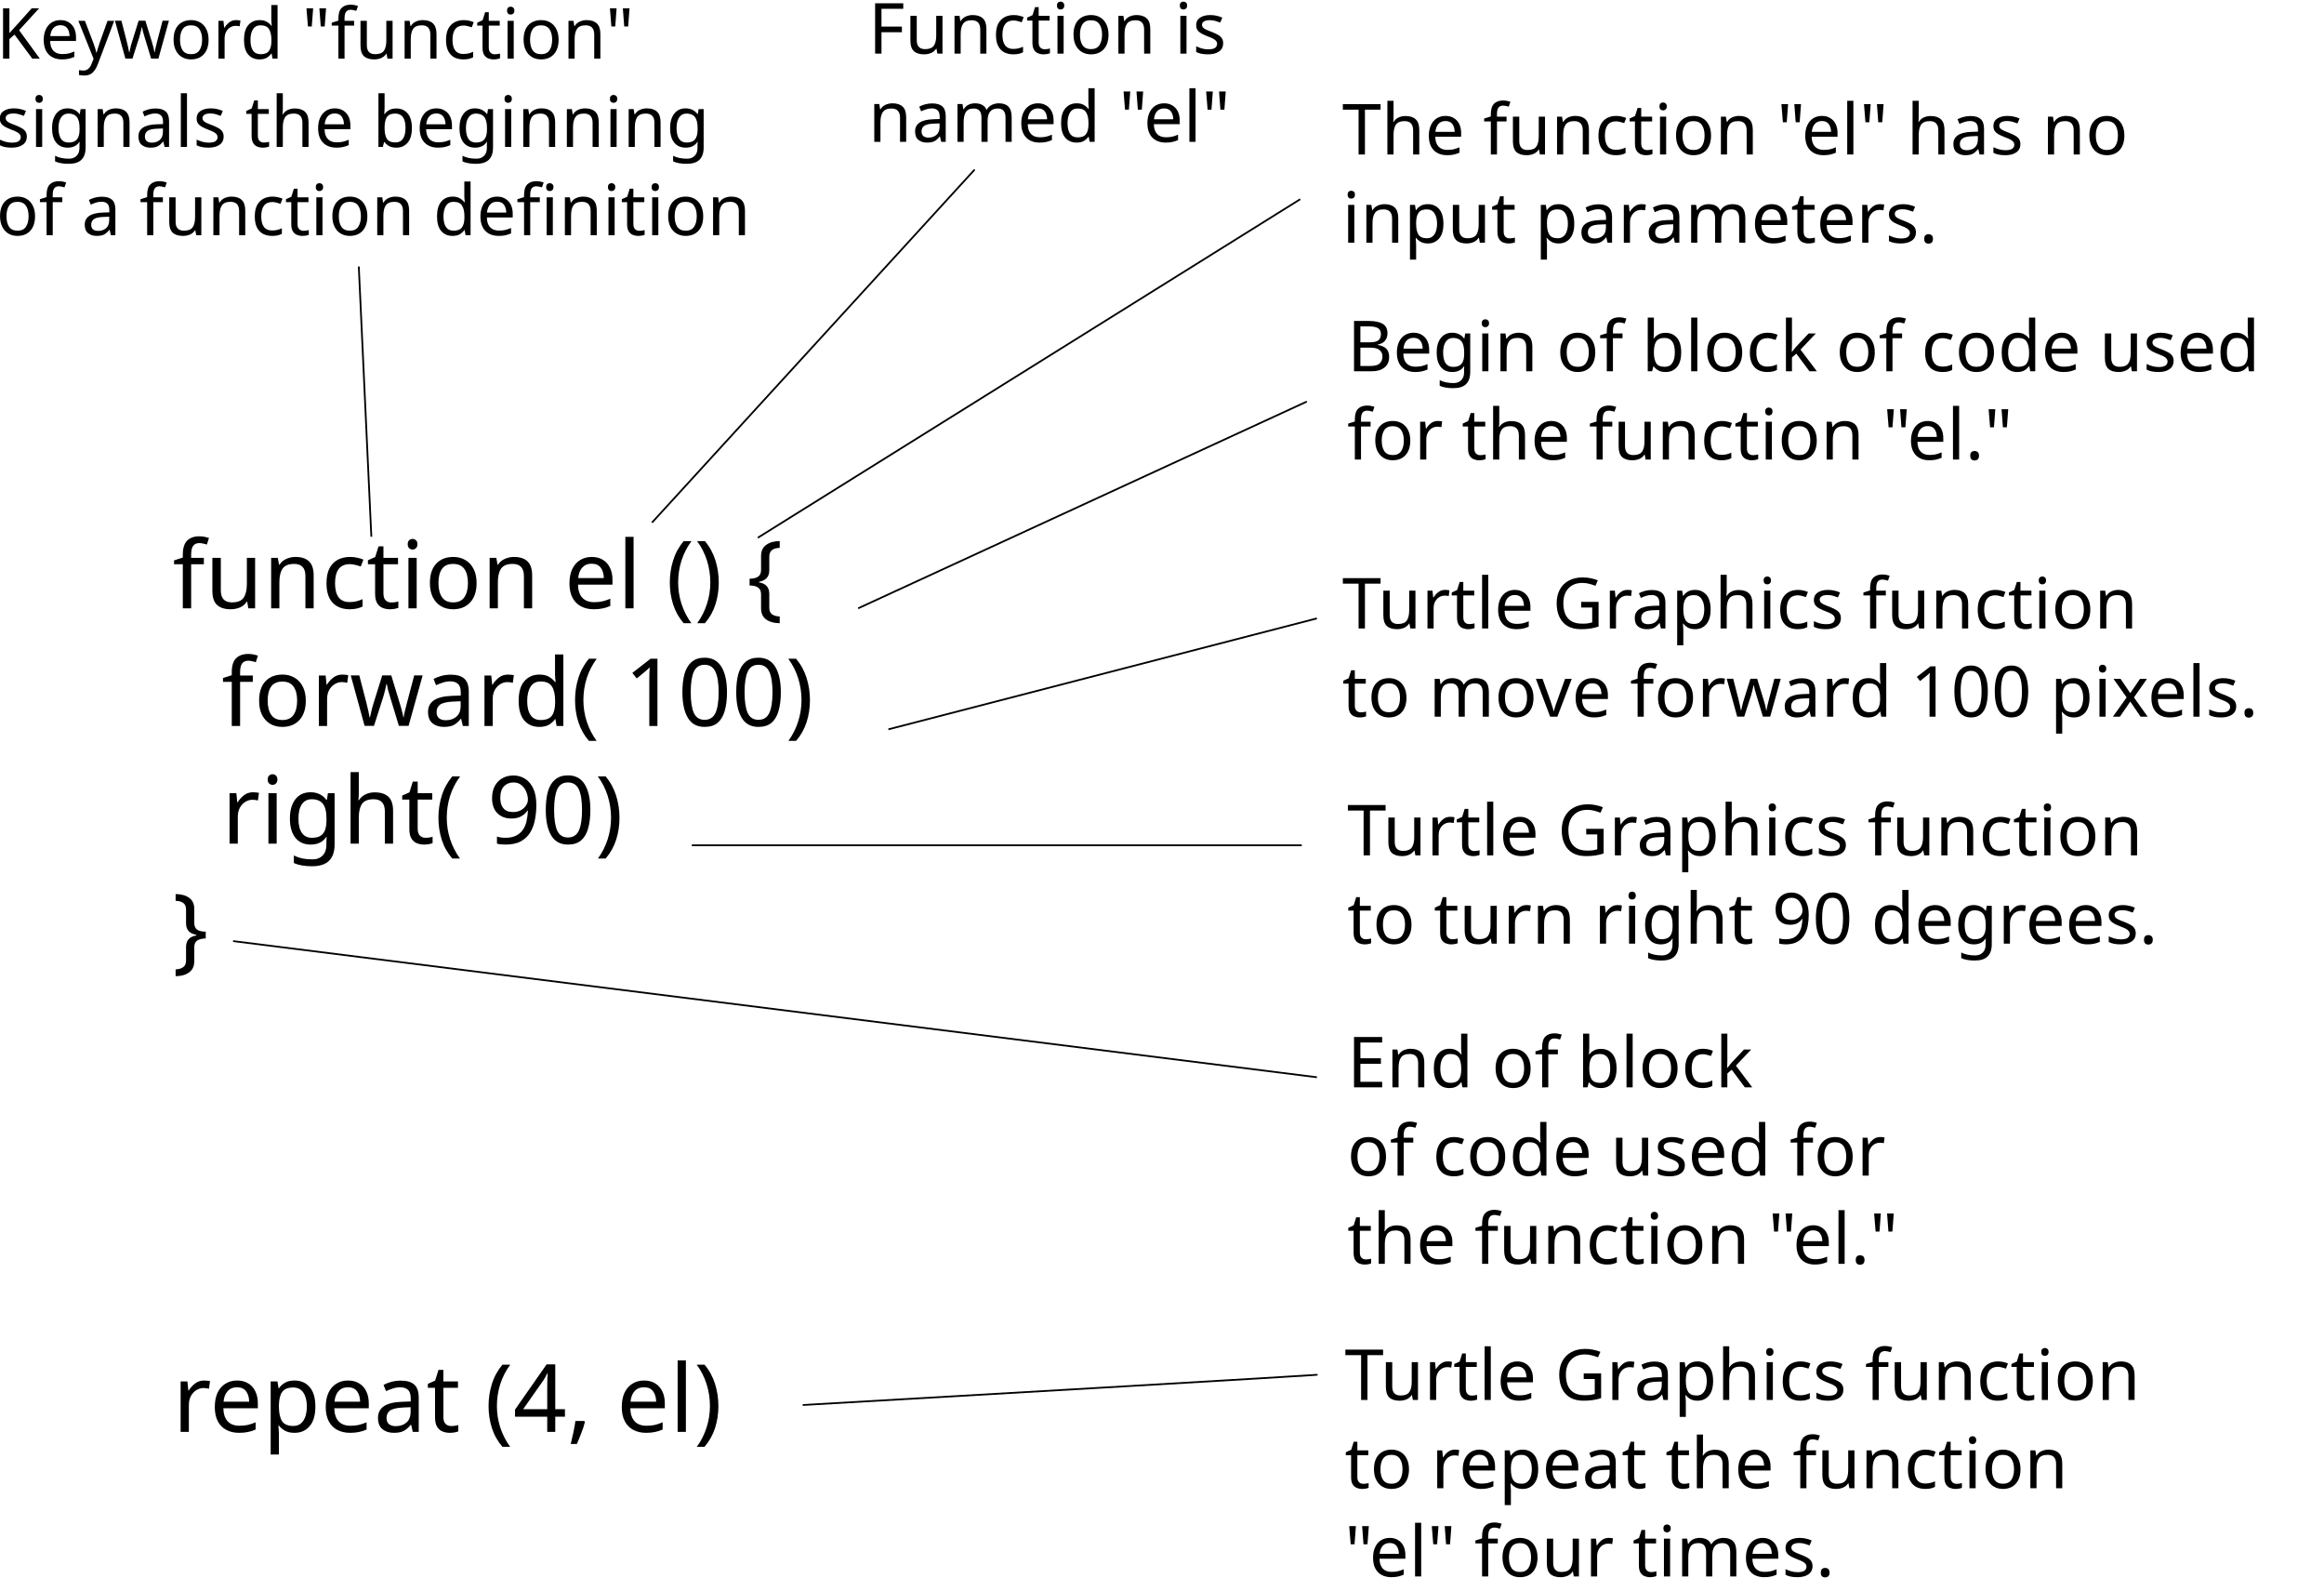
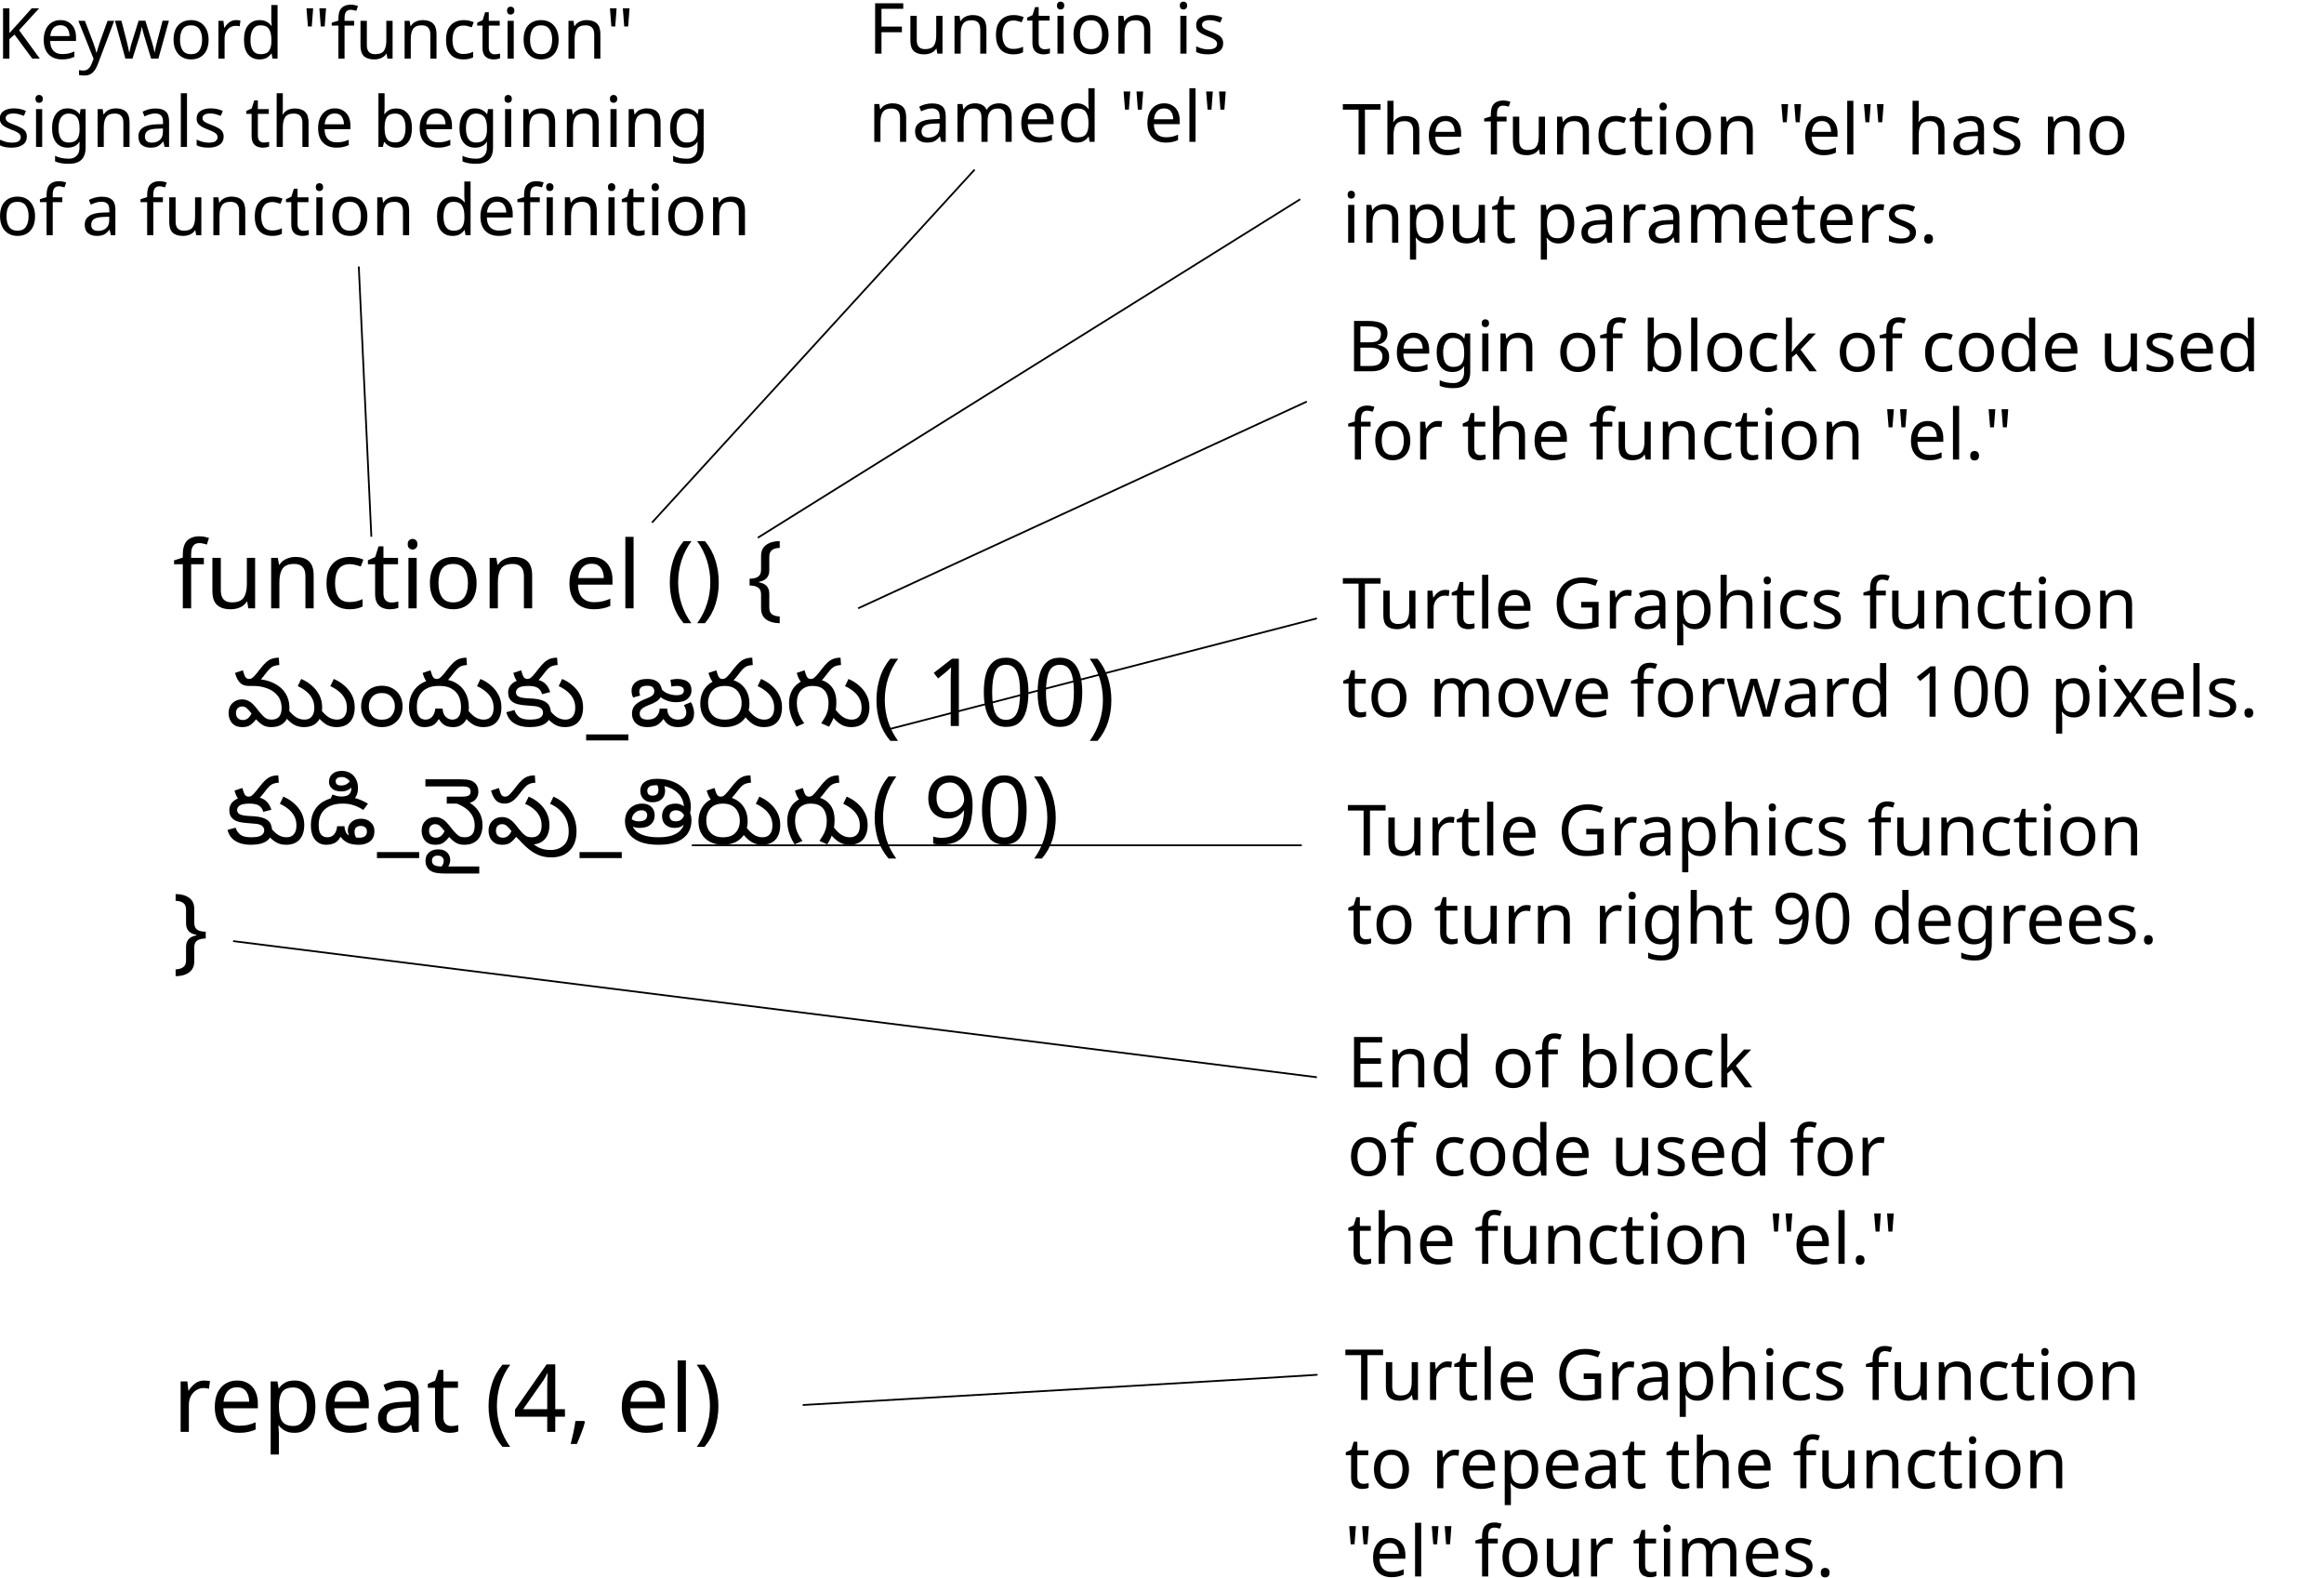
<svg xmlns="http://www.w3.org/2000/svg" width="348.512mm" height="236.488mm" viewBox="0 0 348.512 236.488" version="1.1" id="svg74">
  <defs id="defs68" />
  <g id="layer1" transform="translate(-26.27599,-13.03653)">
    <text xml:space="preserve" style="font-style:normal;font-weight:normal;font-size:14.111px;line-height:1.25;font-family:sans-serif;letter-spacing:0px;word-spacing:0px;fill:#000000;fill-opacity:1;stroke:none;stroke-width:0.265" x="52.161" y="104.232" id="text78">
      <tspan x="52.161" y="104.232" style="stroke-width:0.265" id="tspan80">function el () {</tspan>
-       <tspan x="52.161" y="121.871" style="stroke-width:0.265" id="tspan84">  forward( 100)</tspan>
-       <tspan x="52.161" y="139.51" style="stroke-width:0.265" id="tspan86">  right( 90)</tspan>
+       <tspan x="52.161" y="121.871" style="stroke-width:0.265" id="tspan84">  ముందుకు_జరుగు( 100)</tspan>
+       <tspan x="52.161" y="139.51" style="stroke-width:0.265" id="tspan86">  కుడి_వైపు_తిరుగు( 90)</tspan>
      <tspan x="52.161" y="157.149" style="stroke-width:0.265" id="tspan88">}</tspan>
      <tspan x="52.161" y="174.788" style="stroke-width:0.265" id="tspan90" />
      <tspan x="52.161" y="192.427" style="stroke-width:0.265" id="tspan194" />
      <tspan x="52.161" y="210.065" style="stroke-width:0.265" id="tspan196" />
      <tspan x="52.161" y="227.704" style="stroke-width:0.265" id="tspan92">repeat (4, el)</tspan>
    </text>
    <text xml:space="preserve" style="font-style:normal;font-weight:normal;font-size:10.583px;line-height:1.25;font-family:sans-serif;letter-spacing:0px;word-spacing:0px;fill:#000000;fill-opacity:1;stroke:none;stroke-width:0.265" x="25.702" y="21.833" id="text98">
      <tspan id="tspan96" x="25.702" y="21.833" style="stroke-width:0.265">Keyword "function"</tspan>
      <tspan x="25.702" y="35.062" style="stroke-width:0.265" id="tspan100">signals the beginning</tspan>
      <tspan x="25.702" y="48.292" style="stroke-width:0.265" id="tspan102">of a function definition</tspan>
    </text>
    <path style="fill:none;stroke:#000000;stroke-width:0.265px;stroke-linecap:butt;stroke-linejoin:miter;stroke-opacity:1" d="M 124.052,91.381 172.433,38.464" id="path104" />
    <text xml:space="preserve" style="font-style:normal;font-weight:normal;font-size:10.583px;line-height:1.25;font-family:sans-serif;letter-spacing:0px;word-spacing:0px;fill:#000000;fill-opacity:1;stroke:none;stroke-width:0.265" x="156.482" y="21.077" id="text108">
      <tspan id="tspan106" x="156.482" y="21.077" style="stroke-width:0.265">Function is</tspan>
      <tspan x="156.482" y="34.307" style="stroke-width:0.265" id="tspan110">named "el"</tspan>
    </text>
    <path style="fill:none;stroke:#000000;stroke-width:0.265px;stroke-linecap:butt;stroke-linejoin:miter;stroke-opacity:1" d="m 139.927,93.649 81.332,-50.745" id="path120" />
    <text xml:space="preserve" style="font-style:normal;font-weight:normal;font-size:10.583px;line-height:1.25;font-family:sans-serif;letter-spacing:0px;word-spacing:0px;fill:#000000;fill-opacity:1;stroke:none;stroke-width:0.265" x="228.298" y="68.702" id="text124">
      <tspan x="228.298" y="68.702" style="stroke-width:0.265" id="tspan128">Begin of block of code used</tspan>
      <tspan x="228.298" y="81.932" style="stroke-width:0.265" id="tspan130">for the function "el."</tspan>
    </text>
    <flowRoot xml:space="preserve" id="flowRoot140" style="font-style:normal;font-weight:normal;font-size:40px;line-height:1.25;font-family:sans-serif;letter-spacing:0px;word-spacing:0px;fill:#000000;fill-opacity:1;stroke:none" transform="scale(0.2645833)">
      <flowRegion id="flowRegion142">
        <rect id="rect144" width="451.429" height="517.143" x="-1811.429" y="-428.909" />
      </flowRegion>
      <flowPara id="flowPara146" />
    </flowRoot>
    <text xml:space="preserve" style="font-style:normal;font-weight:normal;font-size:10.583px;line-height:1.25;font-family:sans-serif;letter-spacing:0px;word-spacing:0px;fill:#000000;fill-opacity:1;stroke:none;stroke-width:0.265" x="227.542" y="107.256" id="text152">
      <tspan id="tspan150" x="227.542" y="107.256" style="stroke-width:0.265">Turtle Graphics function</tspan>
      <tspan x="227.542" y="120.485" style="stroke-width:0.265" id="tspan154">to move forward 100 pixels.</tspan>
    </text>
    <text xml:space="preserve" style="font-style:normal;font-weight:normal;font-size:10.583px;line-height:1.25;font-family:sans-serif;letter-spacing:0px;word-spacing:0px;fill:#000000;fill-opacity:1;stroke:none;stroke-width:0.265" x="228.298" y="141.274" id="text158">
      <tspan id="tspan156" x="228.298" y="141.274" style="stroke-width:0.265">Turtle Graphics function</tspan>
      <tspan x="228.298" y="154.503" style="stroke-width:0.265" id="tspan160">to turn right 90 degrees.</tspan>
    </text>
    <text xml:space="preserve" style="font-style:normal;font-weight:normal;font-size:10.583px;line-height:1.25;font-family:sans-serif;letter-spacing:0px;word-spacing:0px;fill:#000000;fill-opacity:1;stroke:none;stroke-width:0.265" x="227.92" y="222.917" id="text164">
      <tspan id="tspan162" x="227.92" y="222.917" style="stroke-width:0.265">Turtle Graphics function</tspan>
      <tspan x="227.92" y="236.146" style="stroke-width:0.265" id="tspan166">to repeat the function</tspan>
      <tspan x="227.92" y="249.375" style="stroke-width:0.265" id="tspan168">"el" four times.</tspan>
    </text>
    <text xml:space="preserve" style="font-style:normal;font-weight:normal;font-size:10.583px;line-height:1.25;font-family:sans-serif;letter-spacing:0px;word-spacing:0px;fill:#000000;fill-opacity:1;stroke:none;stroke-width:0.265" x="73.327" y="169.244" id="text172">
      <tspan x="73.327" y="178.608" style="stroke-width:0.265" id="tspan178" />
    </text>
    <flowRoot xml:space="preserve" id="flowRoot186" style="font-style:normal;font-weight:normal;font-size:40px;line-height:1.25;font-family:sans-serif;letter-spacing:0px;word-spacing:0px;fill:#000000;fill-opacity:1;stroke:none" transform="scale(0.2645833)">
      <flowRegion id="flowRegion188">
        <rect id="rect190" width="571.429" height="157.143" x="-805.714" y="156.805" />
      </flowRegion>
      <flowPara id="flowPara192" />
    </flowRoot>
    <text xml:space="preserve" style="font-style:normal;font-weight:normal;font-size:10.583px;line-height:1.25;font-family:sans-serif;letter-spacing:0px;word-spacing:0px;fill:#000000;fill-opacity:1;stroke:none;stroke-width:0.265" x="228.298" y="176.048" id="text206">
      <tspan id="tspan204" x="228.298" y="176.048" style="stroke-width:0.265">End of block </tspan>
      <tspan x="228.298" y="189.277" style="stroke-width:0.265" id="tspan212">of code used for</tspan>
      <tspan x="228.298" y="202.506" style="stroke-width:0.265" id="tspan214">the function "el."</tspan>
    </text>
    <text xml:space="preserve" style="font-style:normal;font-weight:normal;font-size:10.583px;line-height:1.25;font-family:sans-serif;letter-spacing:0px;word-spacing:0px;fill:#000000;fill-opacity:1;stroke:none;stroke-width:0.265" x="253.244" y="297.756" id="text210">
      <tspan id="tspan208" x="253.244" y="307.12" style="stroke-width:0.265" />
    </text>
    <text xml:space="preserve" style="font-style:normal;font-weight:normal;font-size:10.583px;line-height:1.25;font-family:sans-serif;letter-spacing:0px;word-spacing:0px;fill:#000000;fill-opacity:1;stroke:none;stroke-width:0.265" x="227.542" y="36.196" id="text230">
      <tspan id="tspan228" x="227.542" y="36.196" style="stroke-width:0.265">The function "el" has no</tspan>
      <tspan x="227.542" y="49.426" style="stroke-width:0.265" id="tspan232">input parameters.</tspan>
    </text>
    <path style="fill:none;stroke:#000000;stroke-width:0.265px;stroke-linecap:butt;stroke-linejoin:miter;stroke-opacity:1" d="M 154.97,104.232 C 222.25,73.238 222.25,73.238 222.25,73.238" id="path234" />
    <path style="fill:none;stroke:#000000;stroke-width:0.265px;stroke-linecap:butt;stroke-linejoin:miter;stroke-opacity:1" d="M 159.506,122.375 C 223.762,105.744 223.762,105.744 223.762,105.744" id="path236" />
    <path style="fill:none;stroke:#000000;stroke-width:0.265px;stroke-linecap:butt;stroke-linejoin:miter;stroke-opacity:1" d="M 130.024,139.762 Z" id="path238" />
    <path style="fill:none;stroke:#000000;stroke-width:0.265px;stroke-linecap:butt;stroke-linejoin:miter;stroke-opacity:1" d="m 130.024,139.762 h 91.47" id="path240" />
    <path style="fill:none;stroke:#000000;stroke-width:0.265px;stroke-linecap:butt;stroke-linejoin:miter;stroke-opacity:1" d="M 61.232,154.125 C 223.762,174.536 223.762,174.536 223.762,174.536" id="path242" />
    <path style="fill:none;stroke:#000000;stroke-width:0.265px;stroke-linecap:butt;stroke-linejoin:miter;stroke-opacity:1" d="m 146.655,223.673 c 78.619,-4.536 77.107,-4.536 77.107,-4.536" id="path244" />
    <path style="fill:none;stroke:#000000;stroke-width:0.265px;stroke-linecap:butt;stroke-linejoin:miter;stroke-opacity:1" d="M 81.964,93.503 C 80.08,52.992 80.08,52.992 80.08,52.992" id="path248" />
  </g>
</svg>
